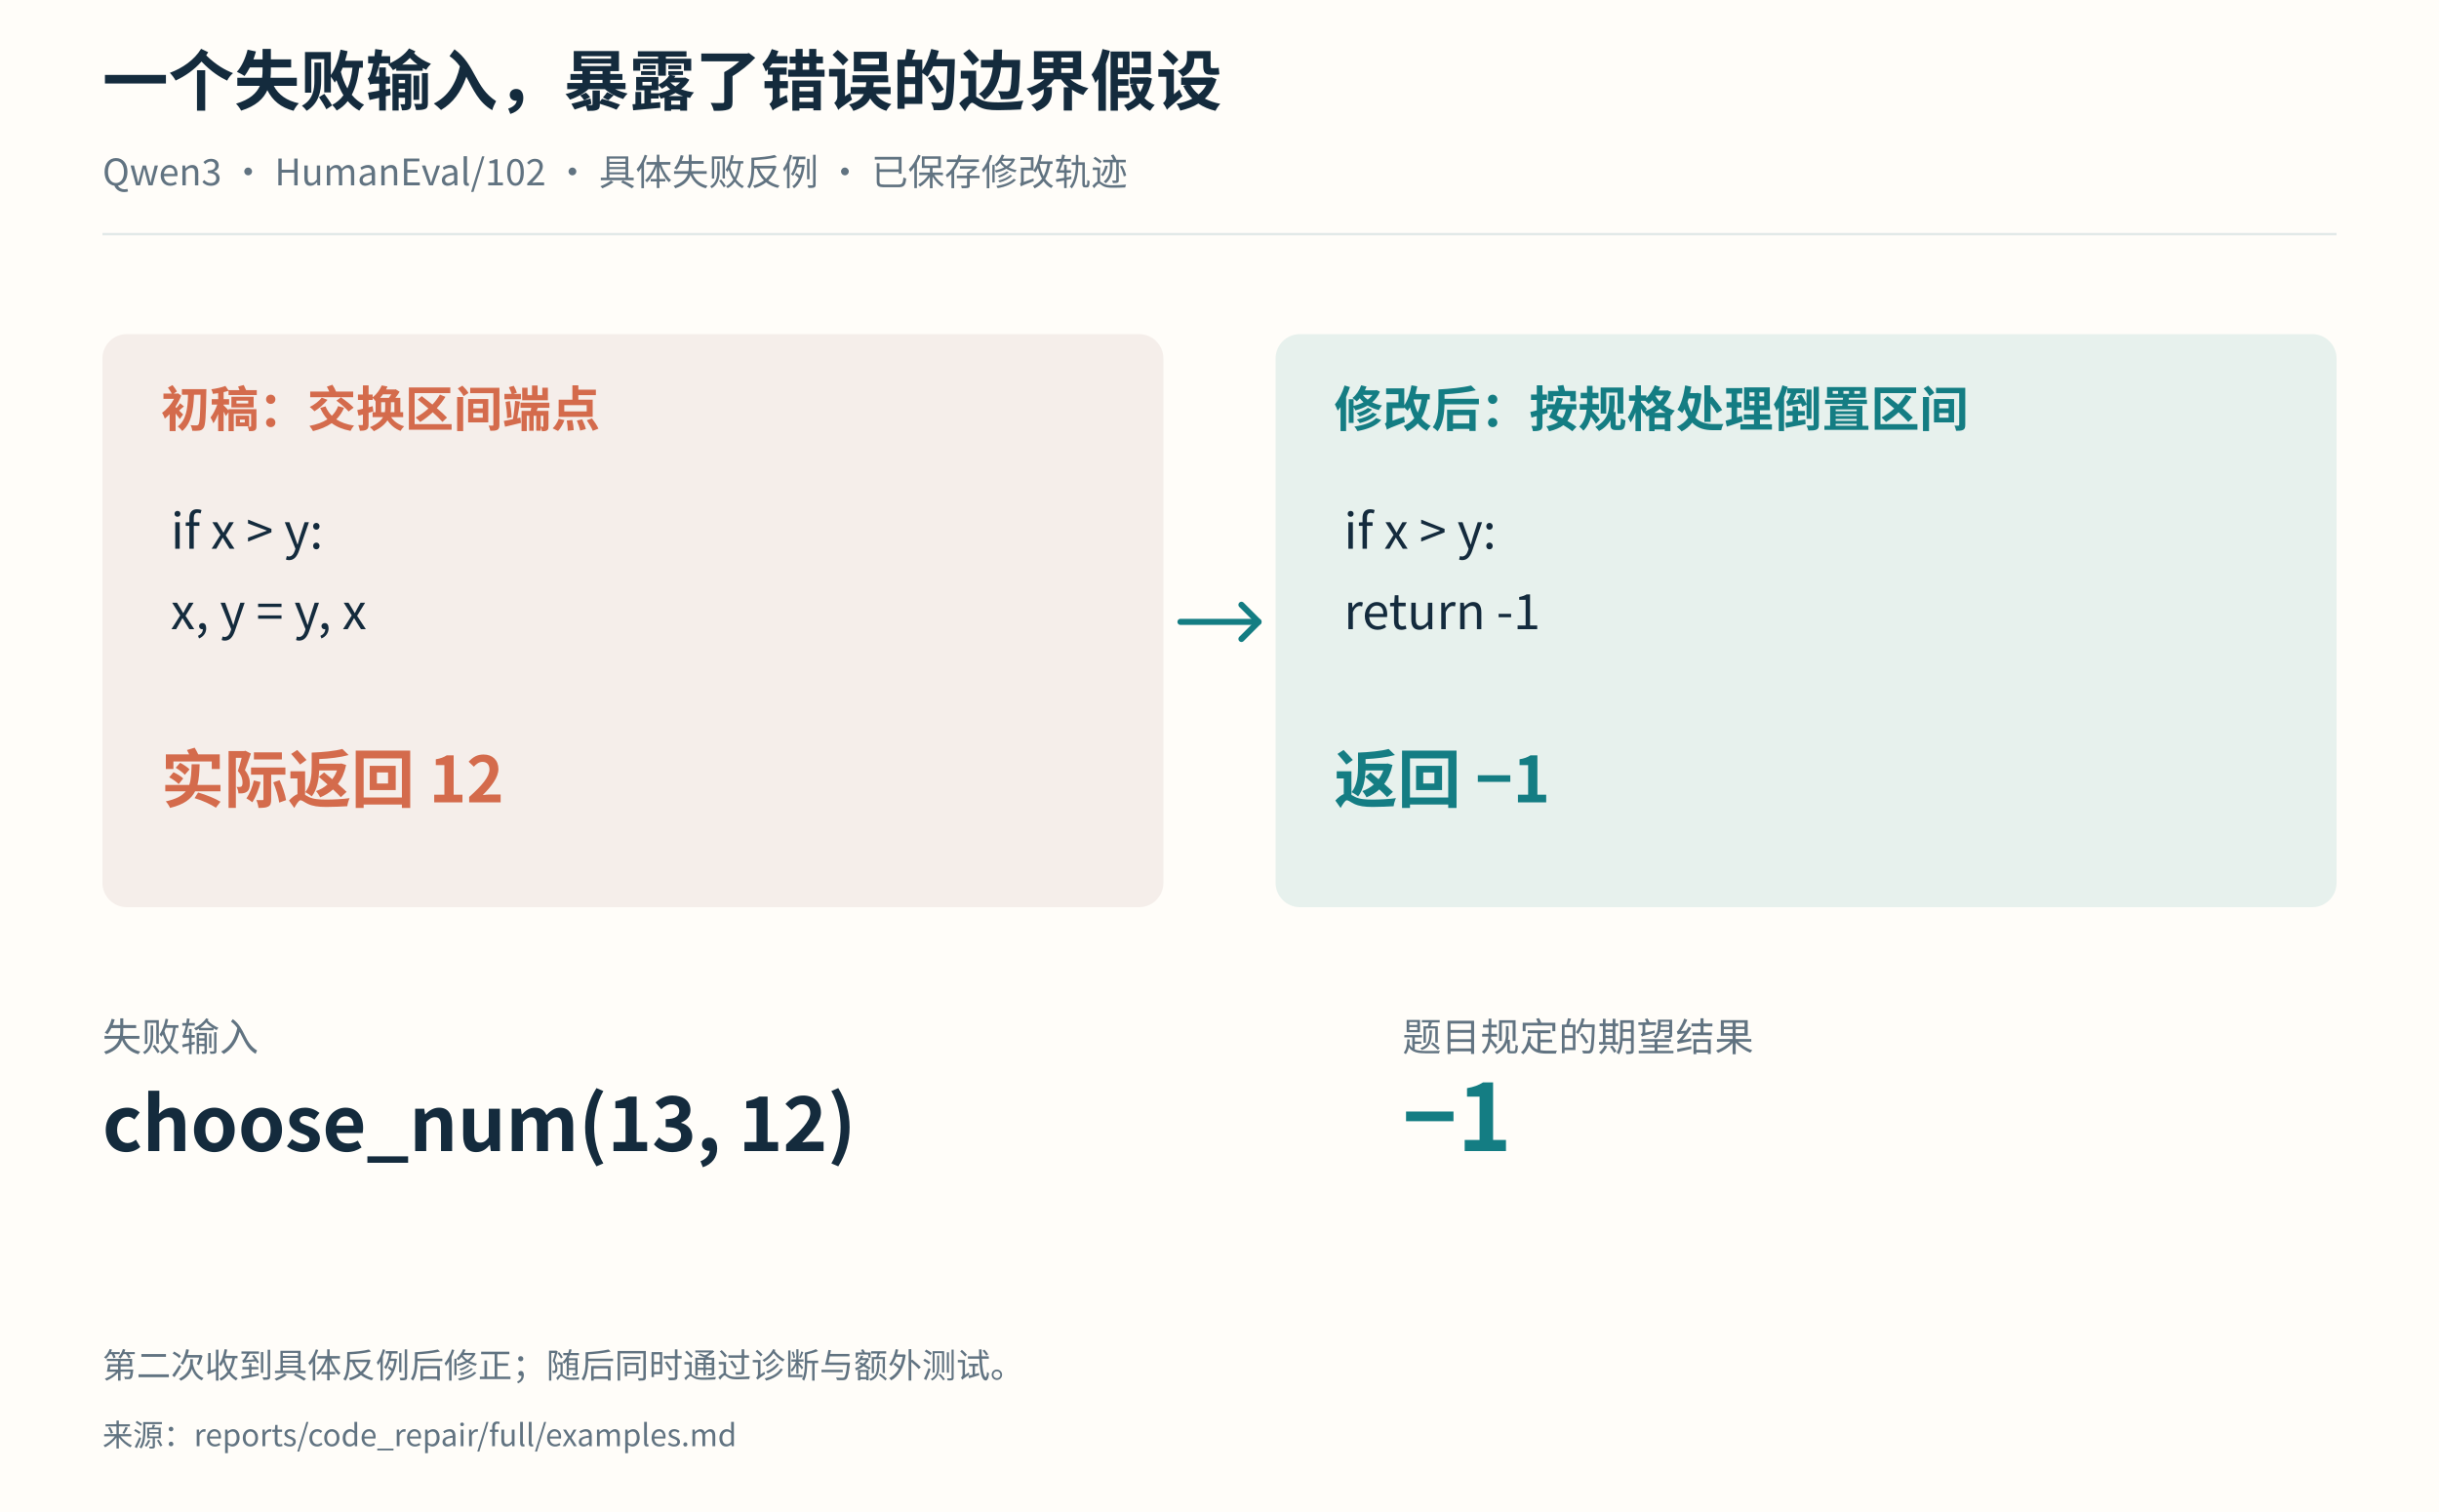
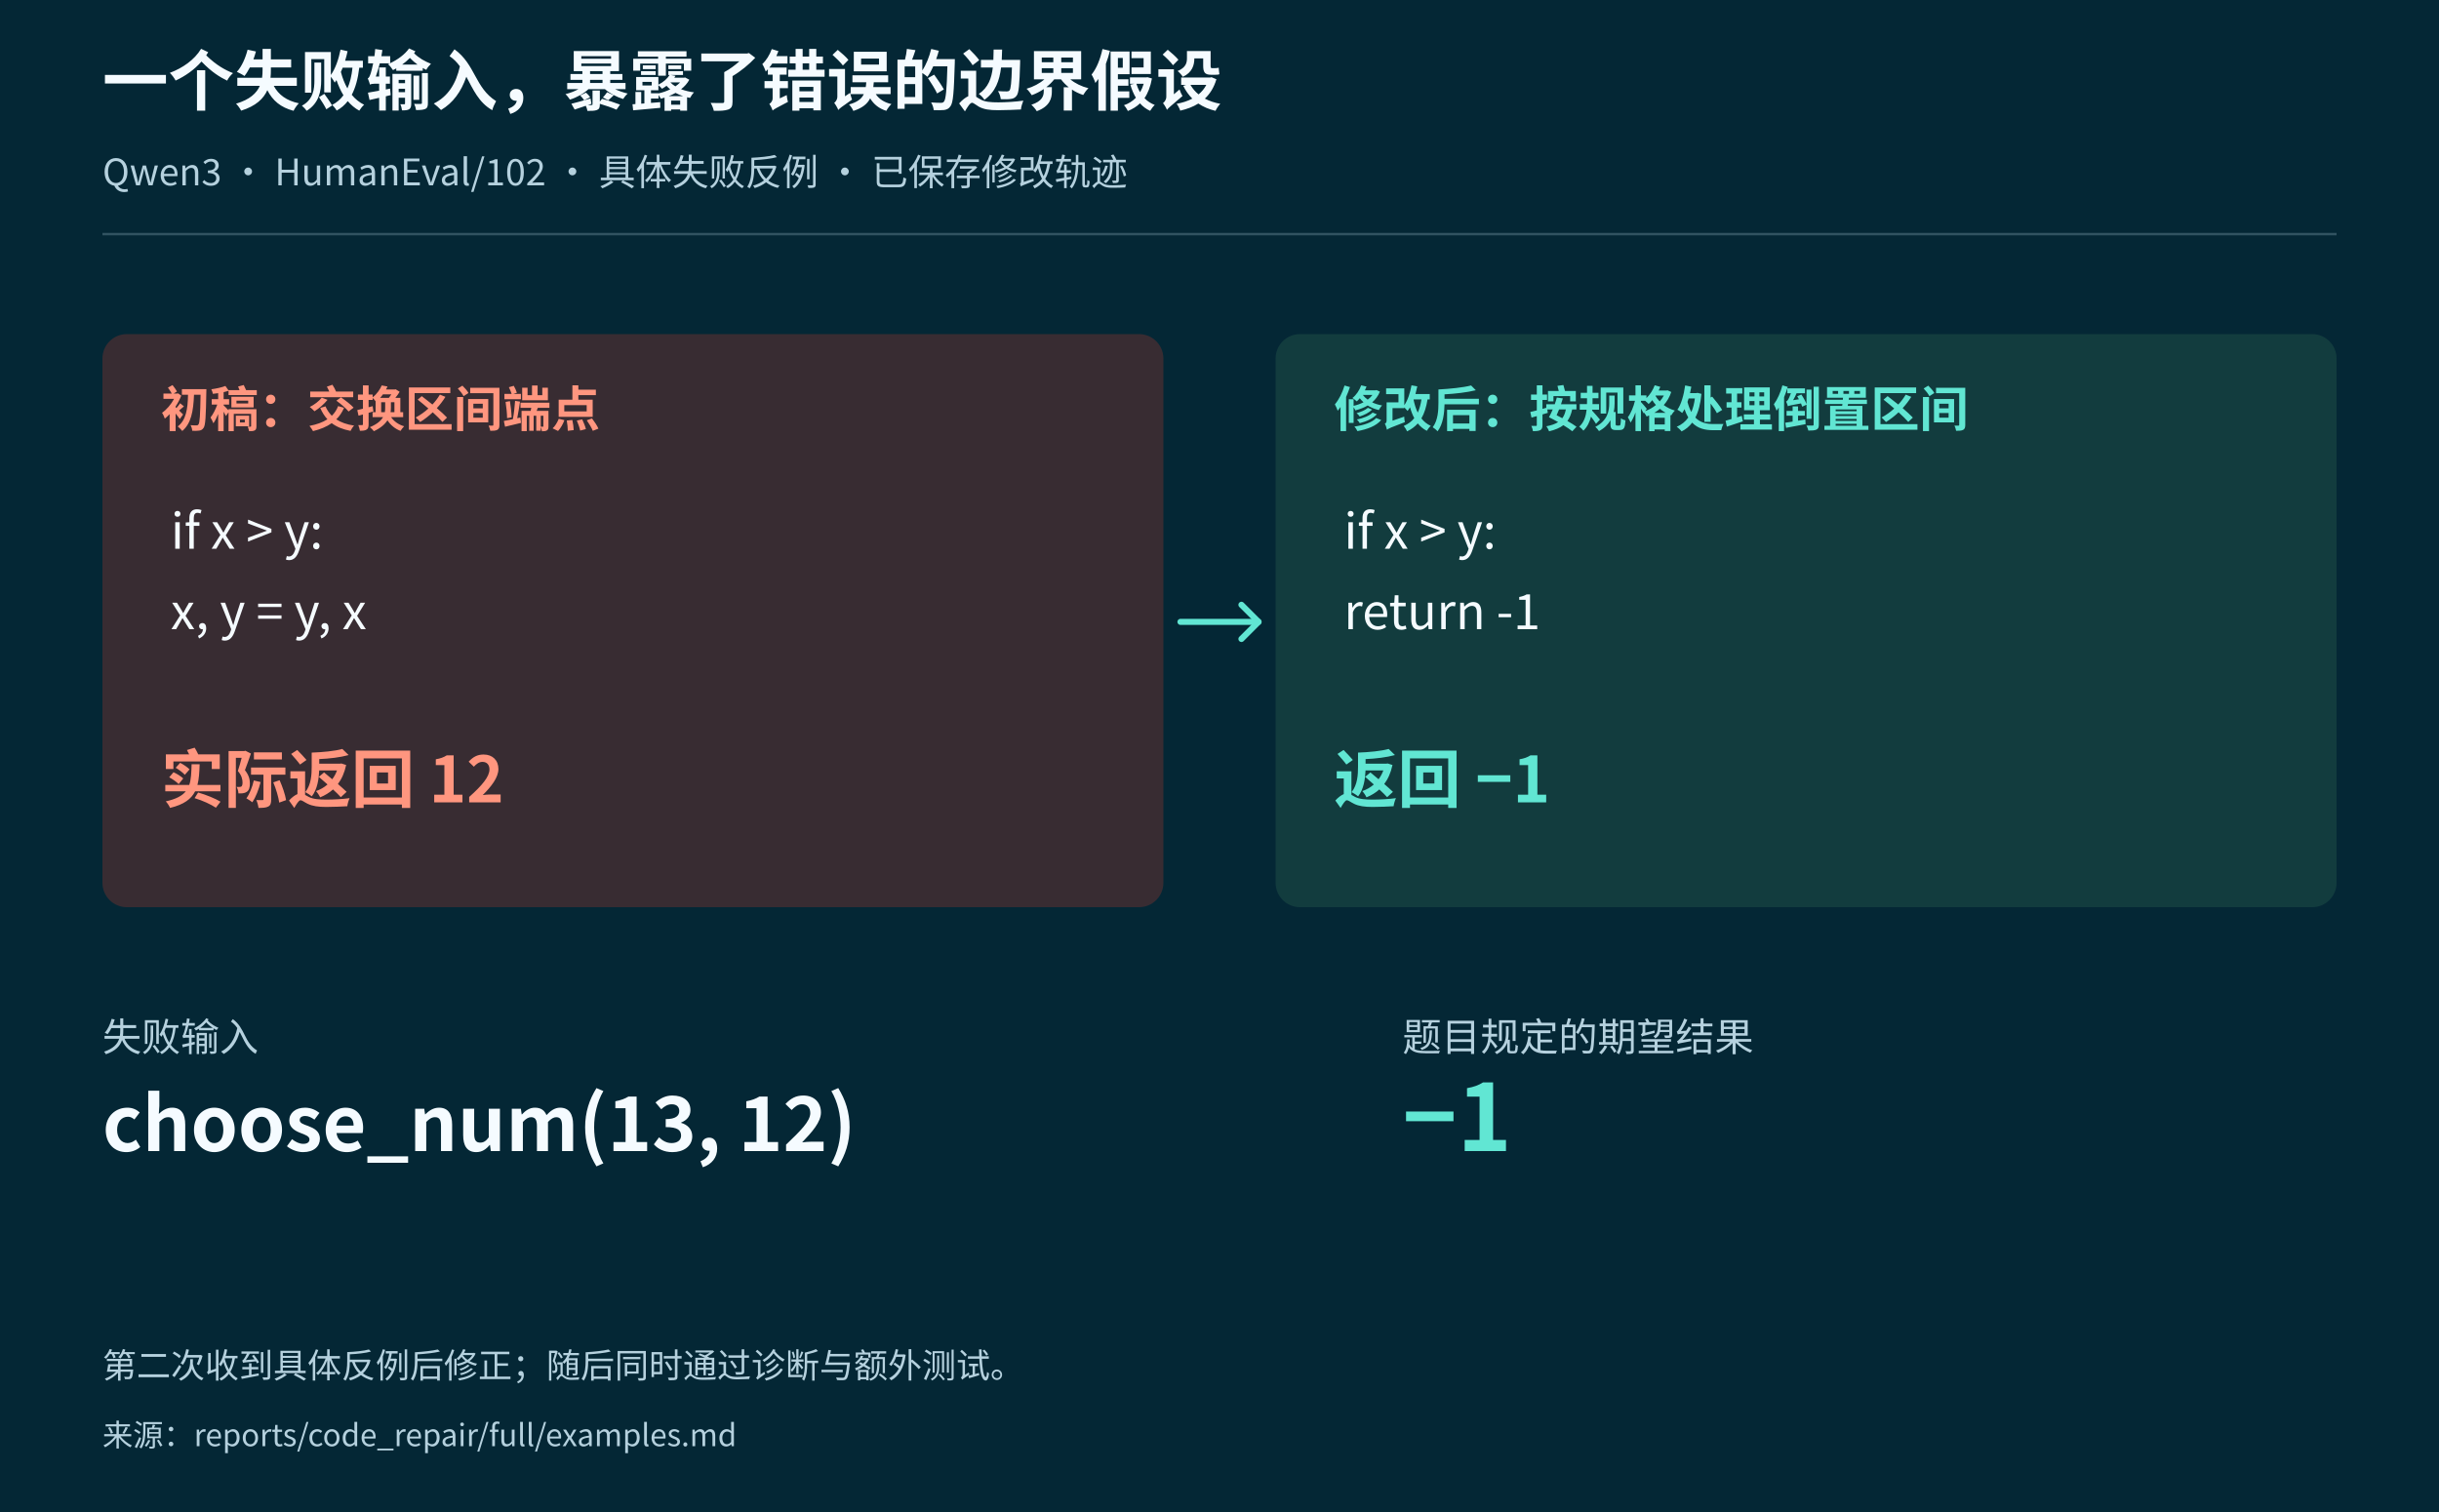
<svg xmlns="http://www.w3.org/2000/svg" width="1000" height="620" viewBox="0 0 1000 620" role="img" aria-labelledby="chart-title chart-desc">
-   <rect width="1000" height="620" fill="#fffdf9" />
+   <rect width="1000" height="620" fill="#042735" />
  <style>text{font-family:"PingFang SC","Microsoft YaHei","Noto Sans CJK SC",sans-serif;font-variant-numeric:tabular-nums}.point{cursor:default}.point:hover{stroke:#142b3d;stroke-width:2.5}</style>
-   <text x="42.00" y="43.00" font-size="27" fill="#142b3d" text-anchor="start" font-weight="650">一个失败输入，暴露了错误的边界假设</text>
-   <text x="42.00" y="76.00" font-size="15" fill="#617381" text-anchor="start">Qwen3 · HumanEval/102 · 具体失败反例 · 已保存修改轨迹</text>
-   <line x1="42.00" y1="96.00" x2="958.00" y2="96.00" stroke="#e2e9e8" stroke-width="1" />
-   <text x="42.00" y="565.00" font-size="14" fill="#617381" text-anchor="start">第二次收到具体反例后修正；随后同时通过诊断与额外测试。</text>
-   <text x="42.00" y="593.00" font-size="12.5" fill="#617381" text-anchor="start">来源：reports/code_repair/full/examples.md</text>
-   <rect x="42.00" y="137.00" width="435.00" height="235.00" rx="10" fill="#f5eeea" />
-   <rect x="523.00" y="137.00" width="435.00" height="235.00" rx="10" fill="#e7f1ed" />
-   <text x="66.00" y="175.00" font-size="20" fill="#d46b4c" text-anchor="start" font-weight="650">初稿：交换区间端点</text>
-   <text x="547.00" y="175.00" font-size="20" fill="#147d83" text-anchor="start" font-weight="650">修改后：按规格处理倒置区间</text>
-   <text x="70.00" y="225.00" font-size="20" fill="#142b3d" text-anchor="start">if x &gt; y:</text>
-   <text x="70.00" y="258.00" font-size="20" fill="#142b3d" text-anchor="start">    x, y = y, x</text>
-   <text x="551.00" y="225.00" font-size="20" fill="#142b3d" text-anchor="start">if x &gt; y:</text>
-   <text x="551.00" y="258.00" font-size="20" fill="#142b3d" text-anchor="start">    return -1</text>
-   <text x="66.00" y="329.00" font-size="26" fill="#d46b4c" text-anchor="start" font-weight="650">实际返回 12</text>
-   <text x="547.00" y="329.00" font-size="26" fill="#147d83" text-anchor="start" font-weight="650">返回 −1</text>
-   <path d="M484.00,255.00 L516.00,255.00" fill="none" stroke="#147d83" stroke-width="2.5" stroke-linecap="round" stroke-linejoin="round" />
-   <path d="M509.00,248.00 L516.00,255.00 L509.00,262.00" fill="none" stroke="#147d83" stroke-width="2.5" stroke-linecap="round" stroke-linejoin="round" />
-   <text x="42.00" y="431.00" font-size="16" fill="#617381" text-anchor="start">失败输入</text>
-   <text x="42.00" y="472.00" font-size="31" fill="#142b3d" text-anchor="start" font-weight="650">choose_num(13, 12)</text>
-   <text x="575.00" y="431.00" font-size="16" fill="#617381" text-anchor="start">题目规定的期望结果</text>
-   <text x="575.00" y="472.00" font-size="38" fill="#147d83" text-anchor="start" font-weight="650">−1</text>
+   <text x="42.00" y="43.00" font-size="27" fill="#f5fbff" text-anchor="start" font-weight="650">一个失败输入，暴露了错误的边界假设</text>
+   <text x="42.00" y="76.00" font-size="15" fill="#b5d1de" text-anchor="start">Qwen3 · HumanEval/102 · 具体失败反例 · 已保存修改轨迹</text>
+   <line x1="42.00" y1="96.00" x2="958.00" y2="96.00" stroke="#315361" stroke-width="1" />
+   <text x="42.00" y="565.00" font-size="14" fill="#b5d1de" text-anchor="start">第二次收到具体反例后修正；随后同时通过诊断与额外测试。</text>
+   <text x="42.00" y="593.00" font-size="12.5" fill="#b5d1de" text-anchor="start">来源：reports/code_repair/full/examples.md</text>
+   <rect x="42.00" y="137.00" width="435.00" height="235.00" rx="10" fill="#382c32" />
+   <rect x="523.00" y="137.00" width="435.00" height="235.00" rx="10" fill="#123c3e" />
+   <text x="66.00" y="175.00" font-size="20" fill="#ff967f" text-anchor="start" font-weight="650">初稿：交换区间端点</text>
+   <text x="547.00" y="175.00" font-size="20" fill="#61e6d3" text-anchor="start" font-weight="650">修改后：按规格处理倒置区间</text>
+   <text x="70.00" y="225.00" font-size="20" fill="#f5fbff" text-anchor="start">if x &gt; y:</text>
+   <text x="70.00" y="258.00" font-size="20" fill="#f5fbff" text-anchor="start">    x, y = y, x</text>
+   <text x="551.00" y="225.00" font-size="20" fill="#f5fbff" text-anchor="start">if x &gt; y:</text>
+   <text x="551.00" y="258.00" font-size="20" fill="#f5fbff" text-anchor="start">    return -1</text>
+   <text x="66.00" y="329.00" font-size="26" fill="#ff967f" text-anchor="start" font-weight="650">实际返回 12</text>
+   <text x="547.00" y="329.00" font-size="26" fill="#61e6d3" text-anchor="start" font-weight="650">返回 −1</text>
+   <path d="M484.00,255.00 L516.00,255.00" fill="none" stroke="#61e6d3" stroke-width="2.5" stroke-linecap="round" stroke-linejoin="round" />
+   <path d="M509.00,248.00 L516.00,255.00 L509.00,262.00" fill="none" stroke="#61e6d3" stroke-width="2.5" stroke-linecap="round" stroke-linejoin="round" />
+   <text x="42.00" y="431.00" font-size="16" fill="#b5d1de" text-anchor="start">失败输入</text>
+   <text x="42.00" y="472.00" font-size="31" fill="#f5fbff" text-anchor="start" font-weight="650">choose_num(13, 12)</text>
+   <text x="575.00" y="431.00" font-size="16" fill="#b5d1de" text-anchor="start">题目规定的期望结果</text>
+   <text x="575.00" y="472.00" font-size="38" fill="#61e6d3" text-anchor="start" font-weight="650">−1</text>
</svg>
